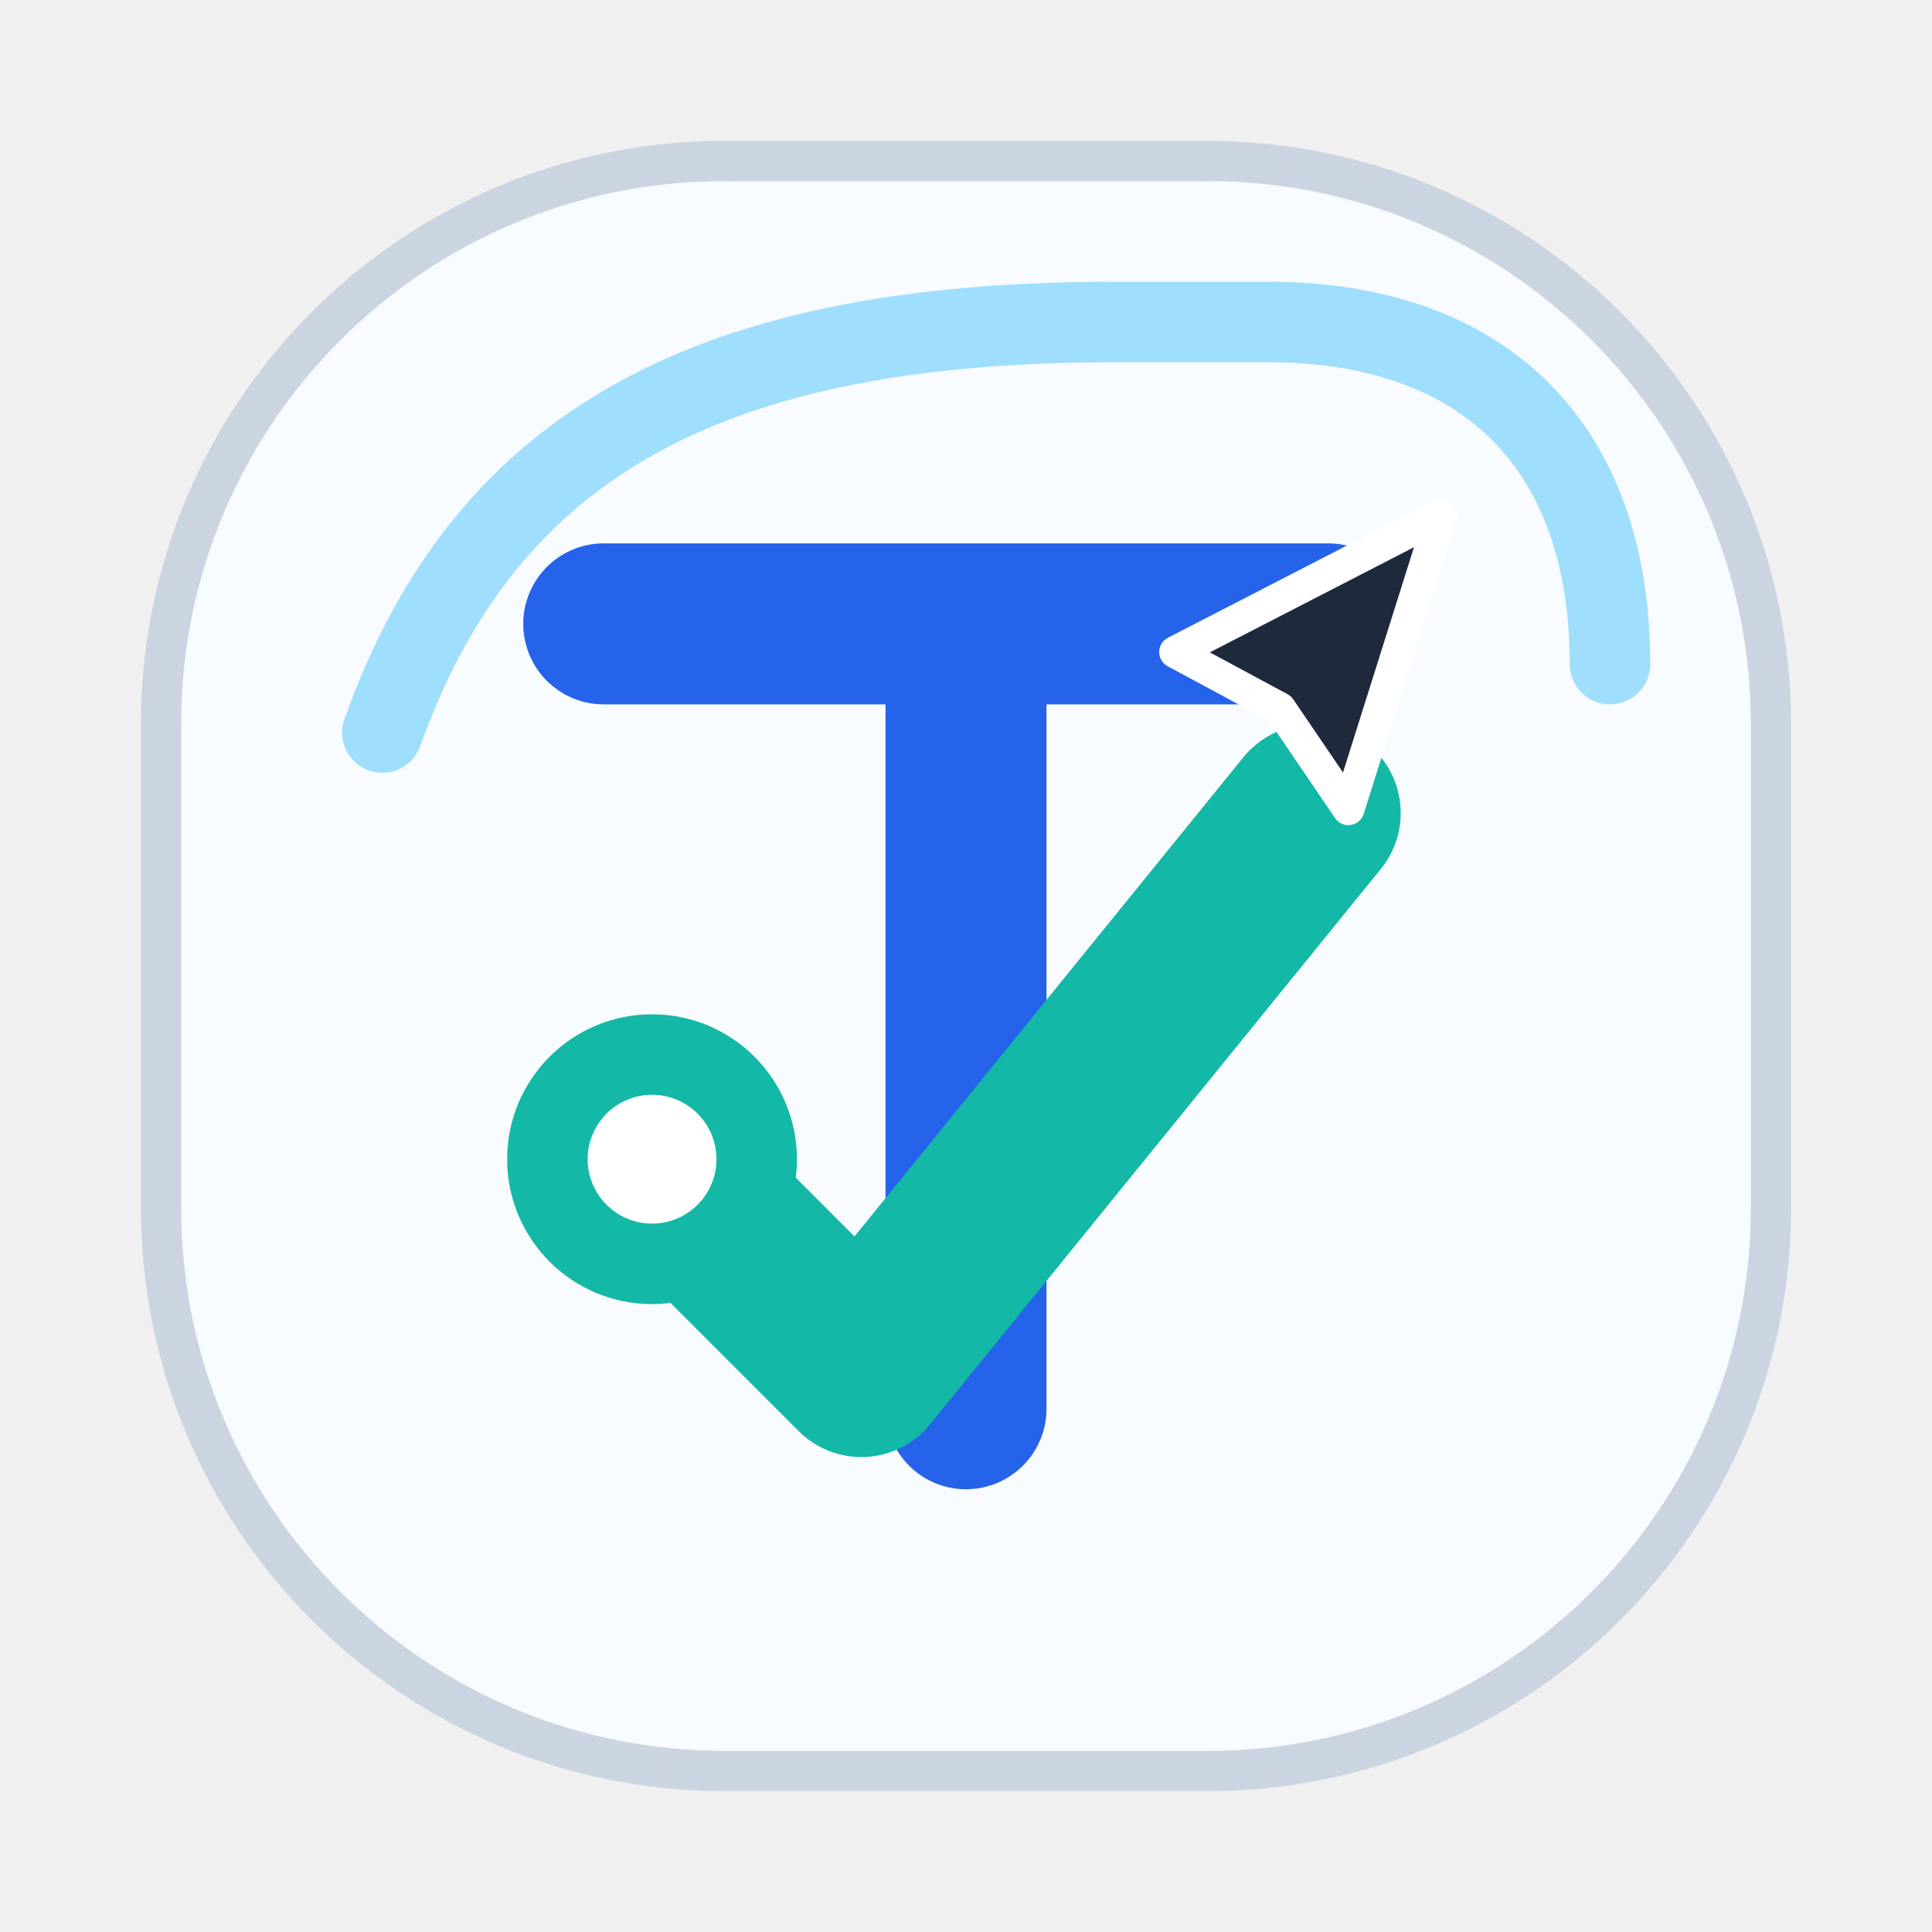
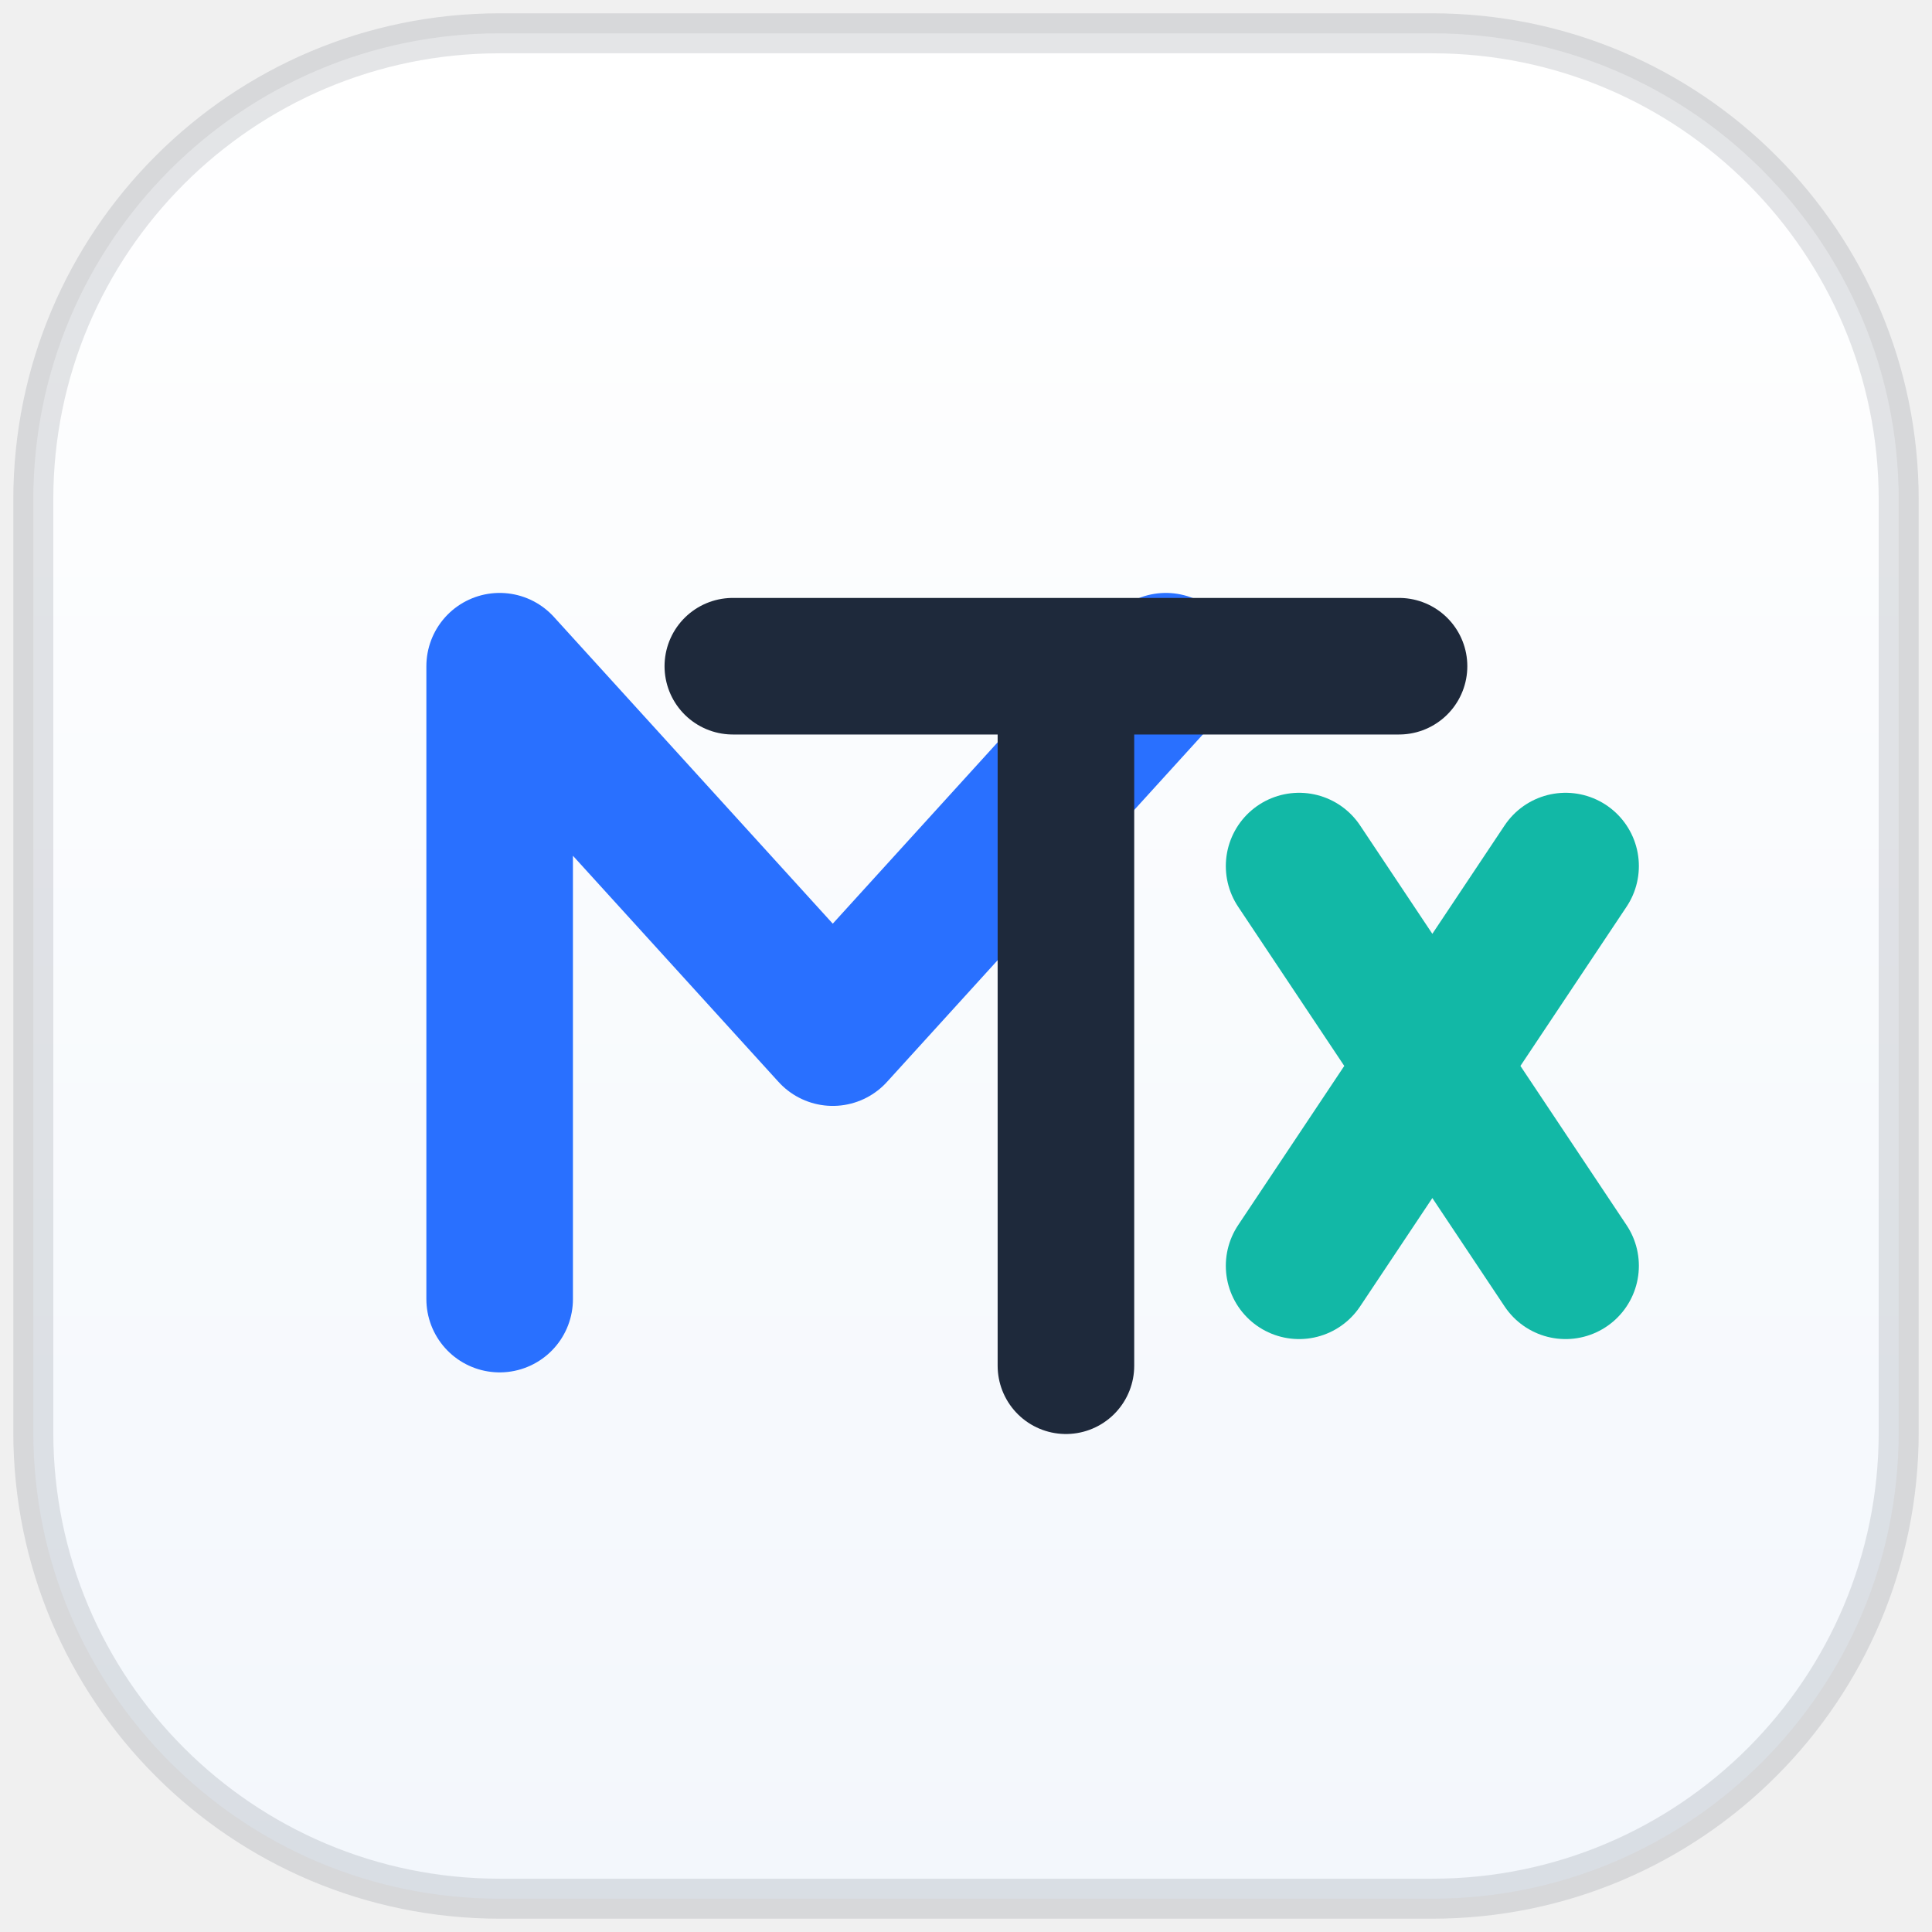
- <svg xmlns="http://www.w3.org/2000/svg" width="48" height="48" viewBox="0 0 48 48" fill="none">
-   <rect x="4" y="4" width="40" height="40" rx="14" fill="#F8FBFF" stroke="#CBD5E1" />
-   <path d="M9.5 18.2C12.1 10.9 17.8 8 27.7 8H31.5C36.9 8 40 11.1 40 16.5" stroke="#7DD3FC" stroke-width="2" stroke-linecap="round" opacity=".72" />
-   <path d="M15 15.5H33M24 15.5V35" stroke="#2563EB" stroke-width="4" stroke-linecap="round" stroke-linejoin="round" />
-   <path d="M16.2 28.8L21.4 34L32.6 20.2" stroke="#14B8A6" stroke-width="4.4" stroke-linecap="round" stroke-linejoin="round" />
-   <path d="M29.2 16.2L35.8 12.8L33.5 20.1L31.8 17.6L29.2 16.2Z" fill="#1E293B" stroke="white" stroke-width=".8" stroke-linejoin="round" />
-   <circle cx="16.2" cy="28.8" r="2.6" fill="white" stroke="#14B8A6" stroke-width="2" />
+ <svg xmlns="http://www.w3.org/2000/svg" width="58" height="58" viewBox="0 0 58 58" fill="none">
+   <defs>
+     <linearGradient id="mtx-logo-plate" x1="29" y1="1" x2="29" y2="57" gradientUnits="userSpaceOnUse">
+       <stop stop-color="#ffffff" />
+       <stop offset="1" stop-color="#f3f7fc" />
+     </linearGradient>
+   </defs>
+   <rect x="1" y="1" width="56" height="56" rx="14" fill="url(#mtx-logo-plate)" stroke="#0f172a" stroke-opacity=".11" stroke-width="1.2" />
+   <path d="M15 39V20L25 31L35 20" stroke="#2970ff" stroke-width="4.4" stroke-linecap="round" stroke-linejoin="round" />
+   <path d="M22 20H42M32 20V41" stroke="#1e293b" stroke-width="4.1" stroke-linecap="round" stroke-linejoin="round" />
+   <path d="M39 26L47 38M47 26L39 38" stroke="#12b8a6" stroke-width="4.4" stroke-linecap="round" stroke-linejoin="round" />
</svg>
